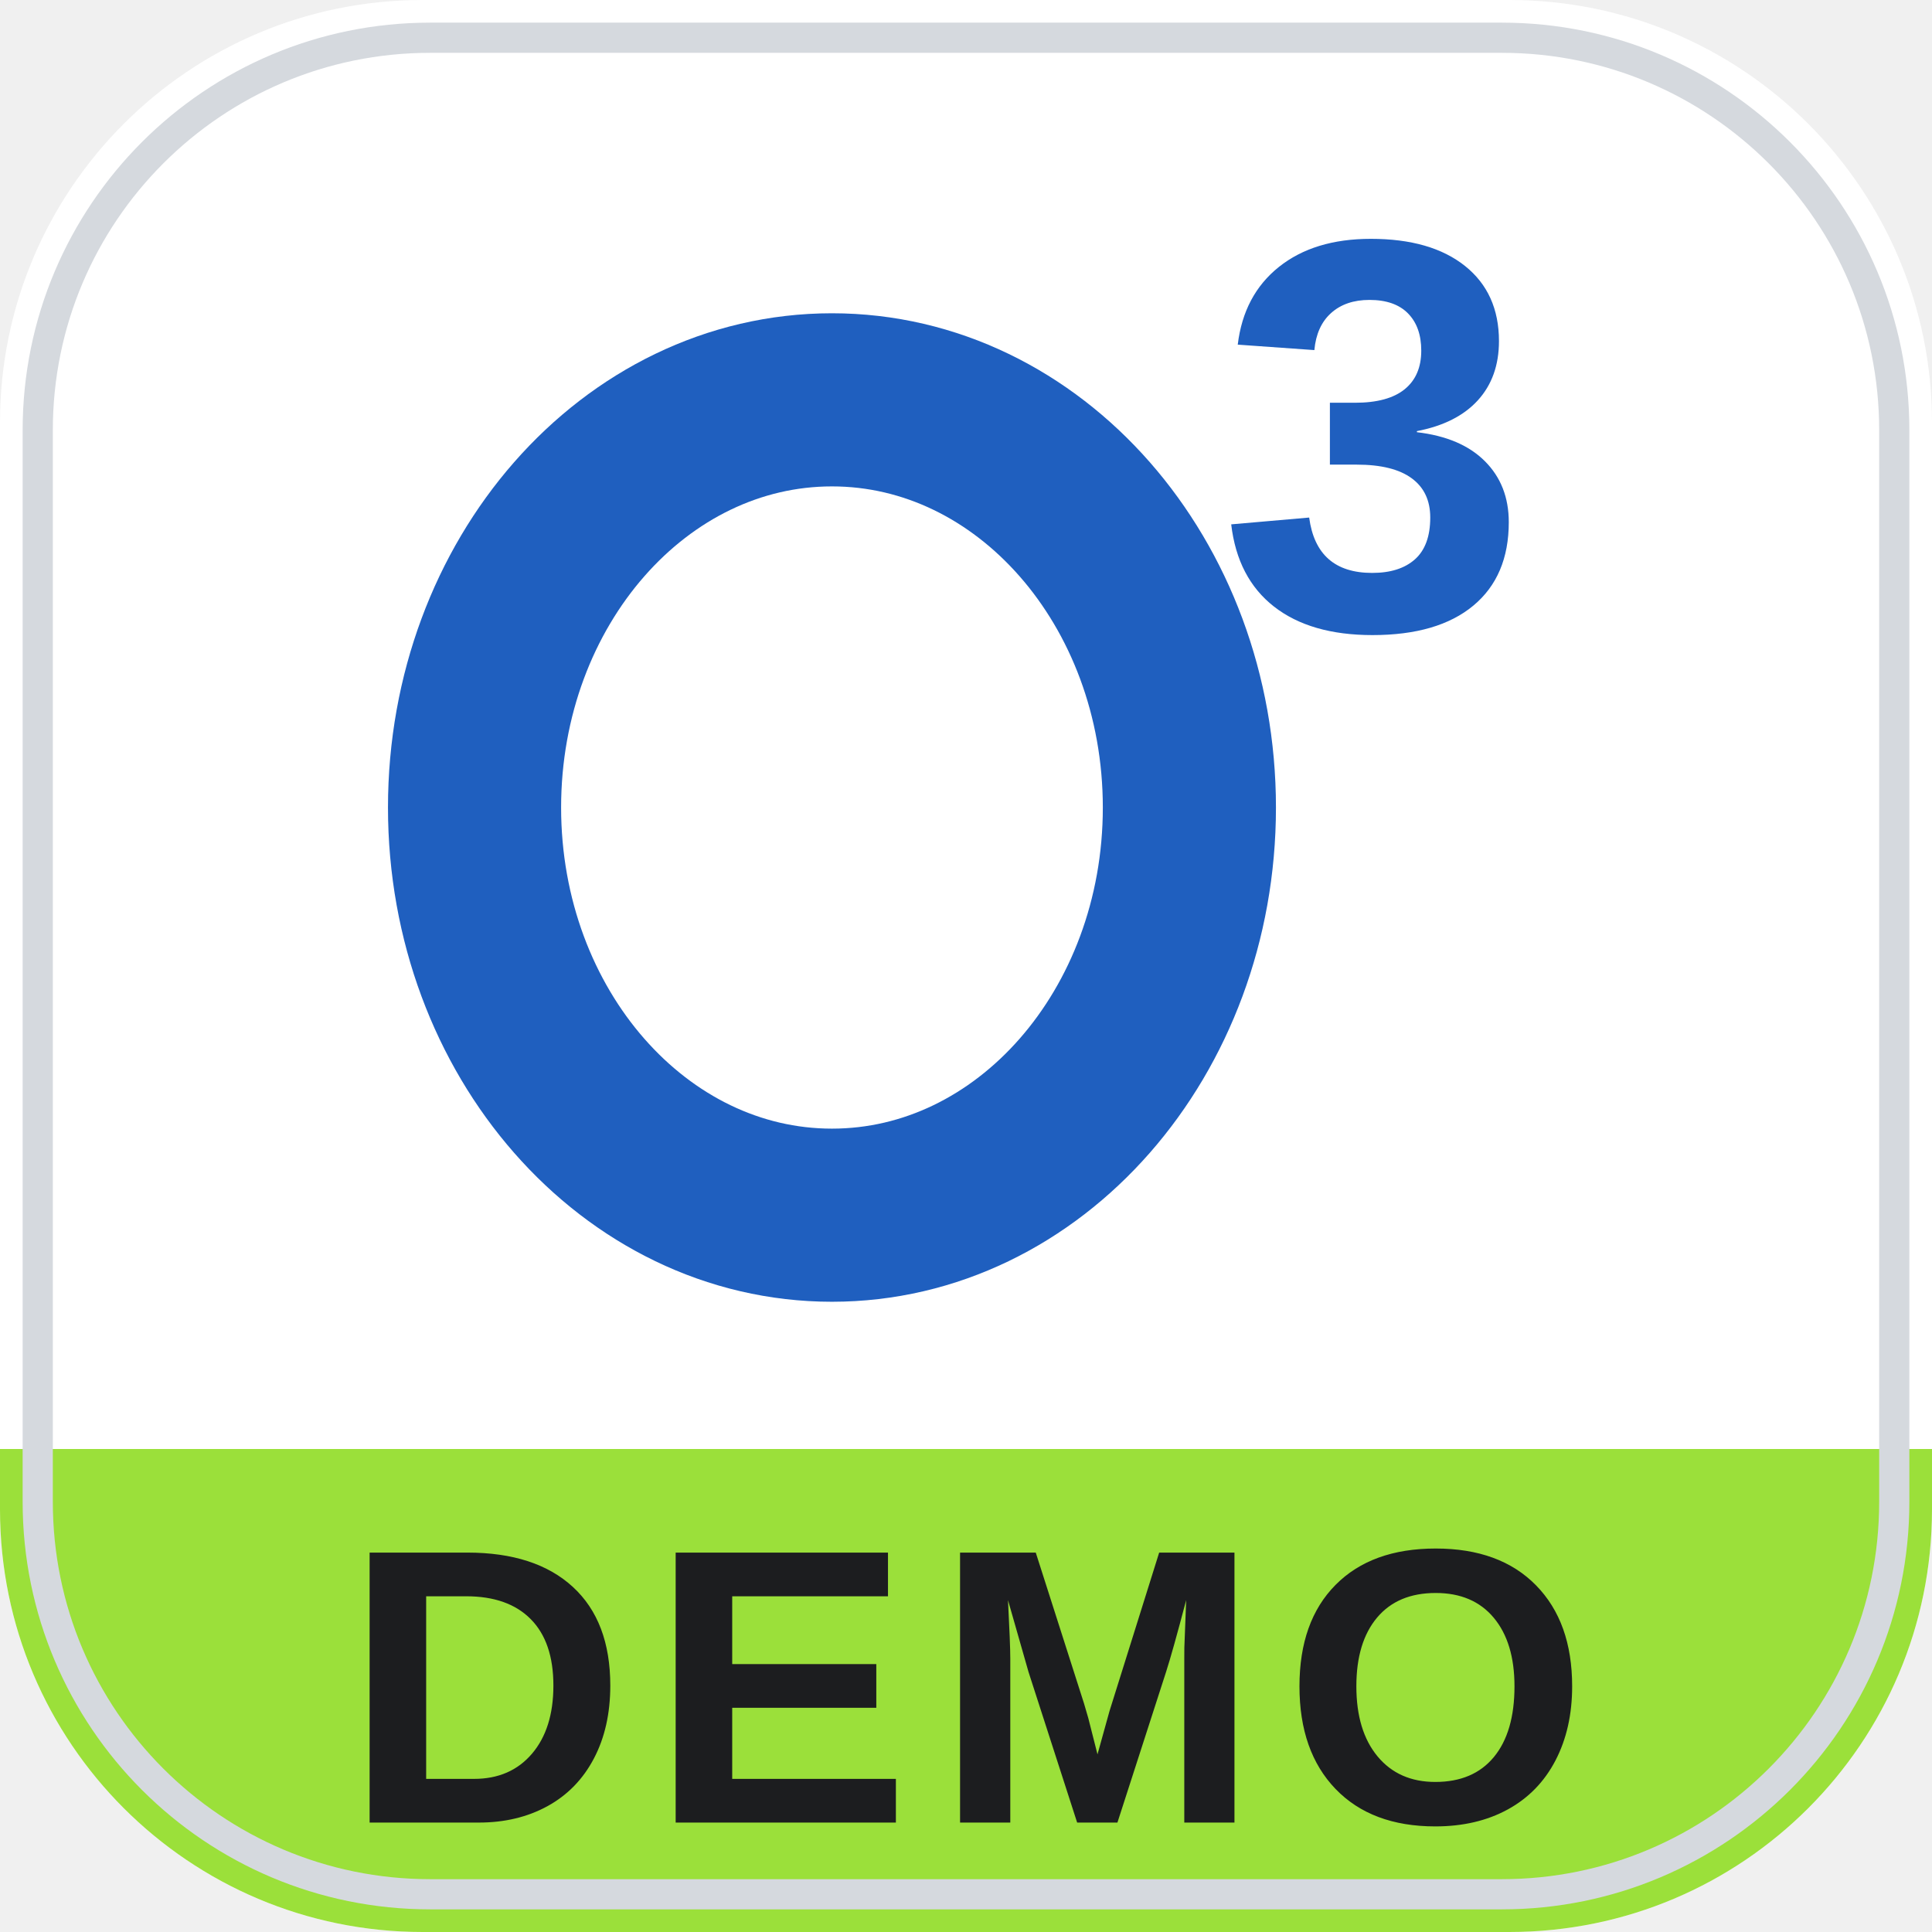
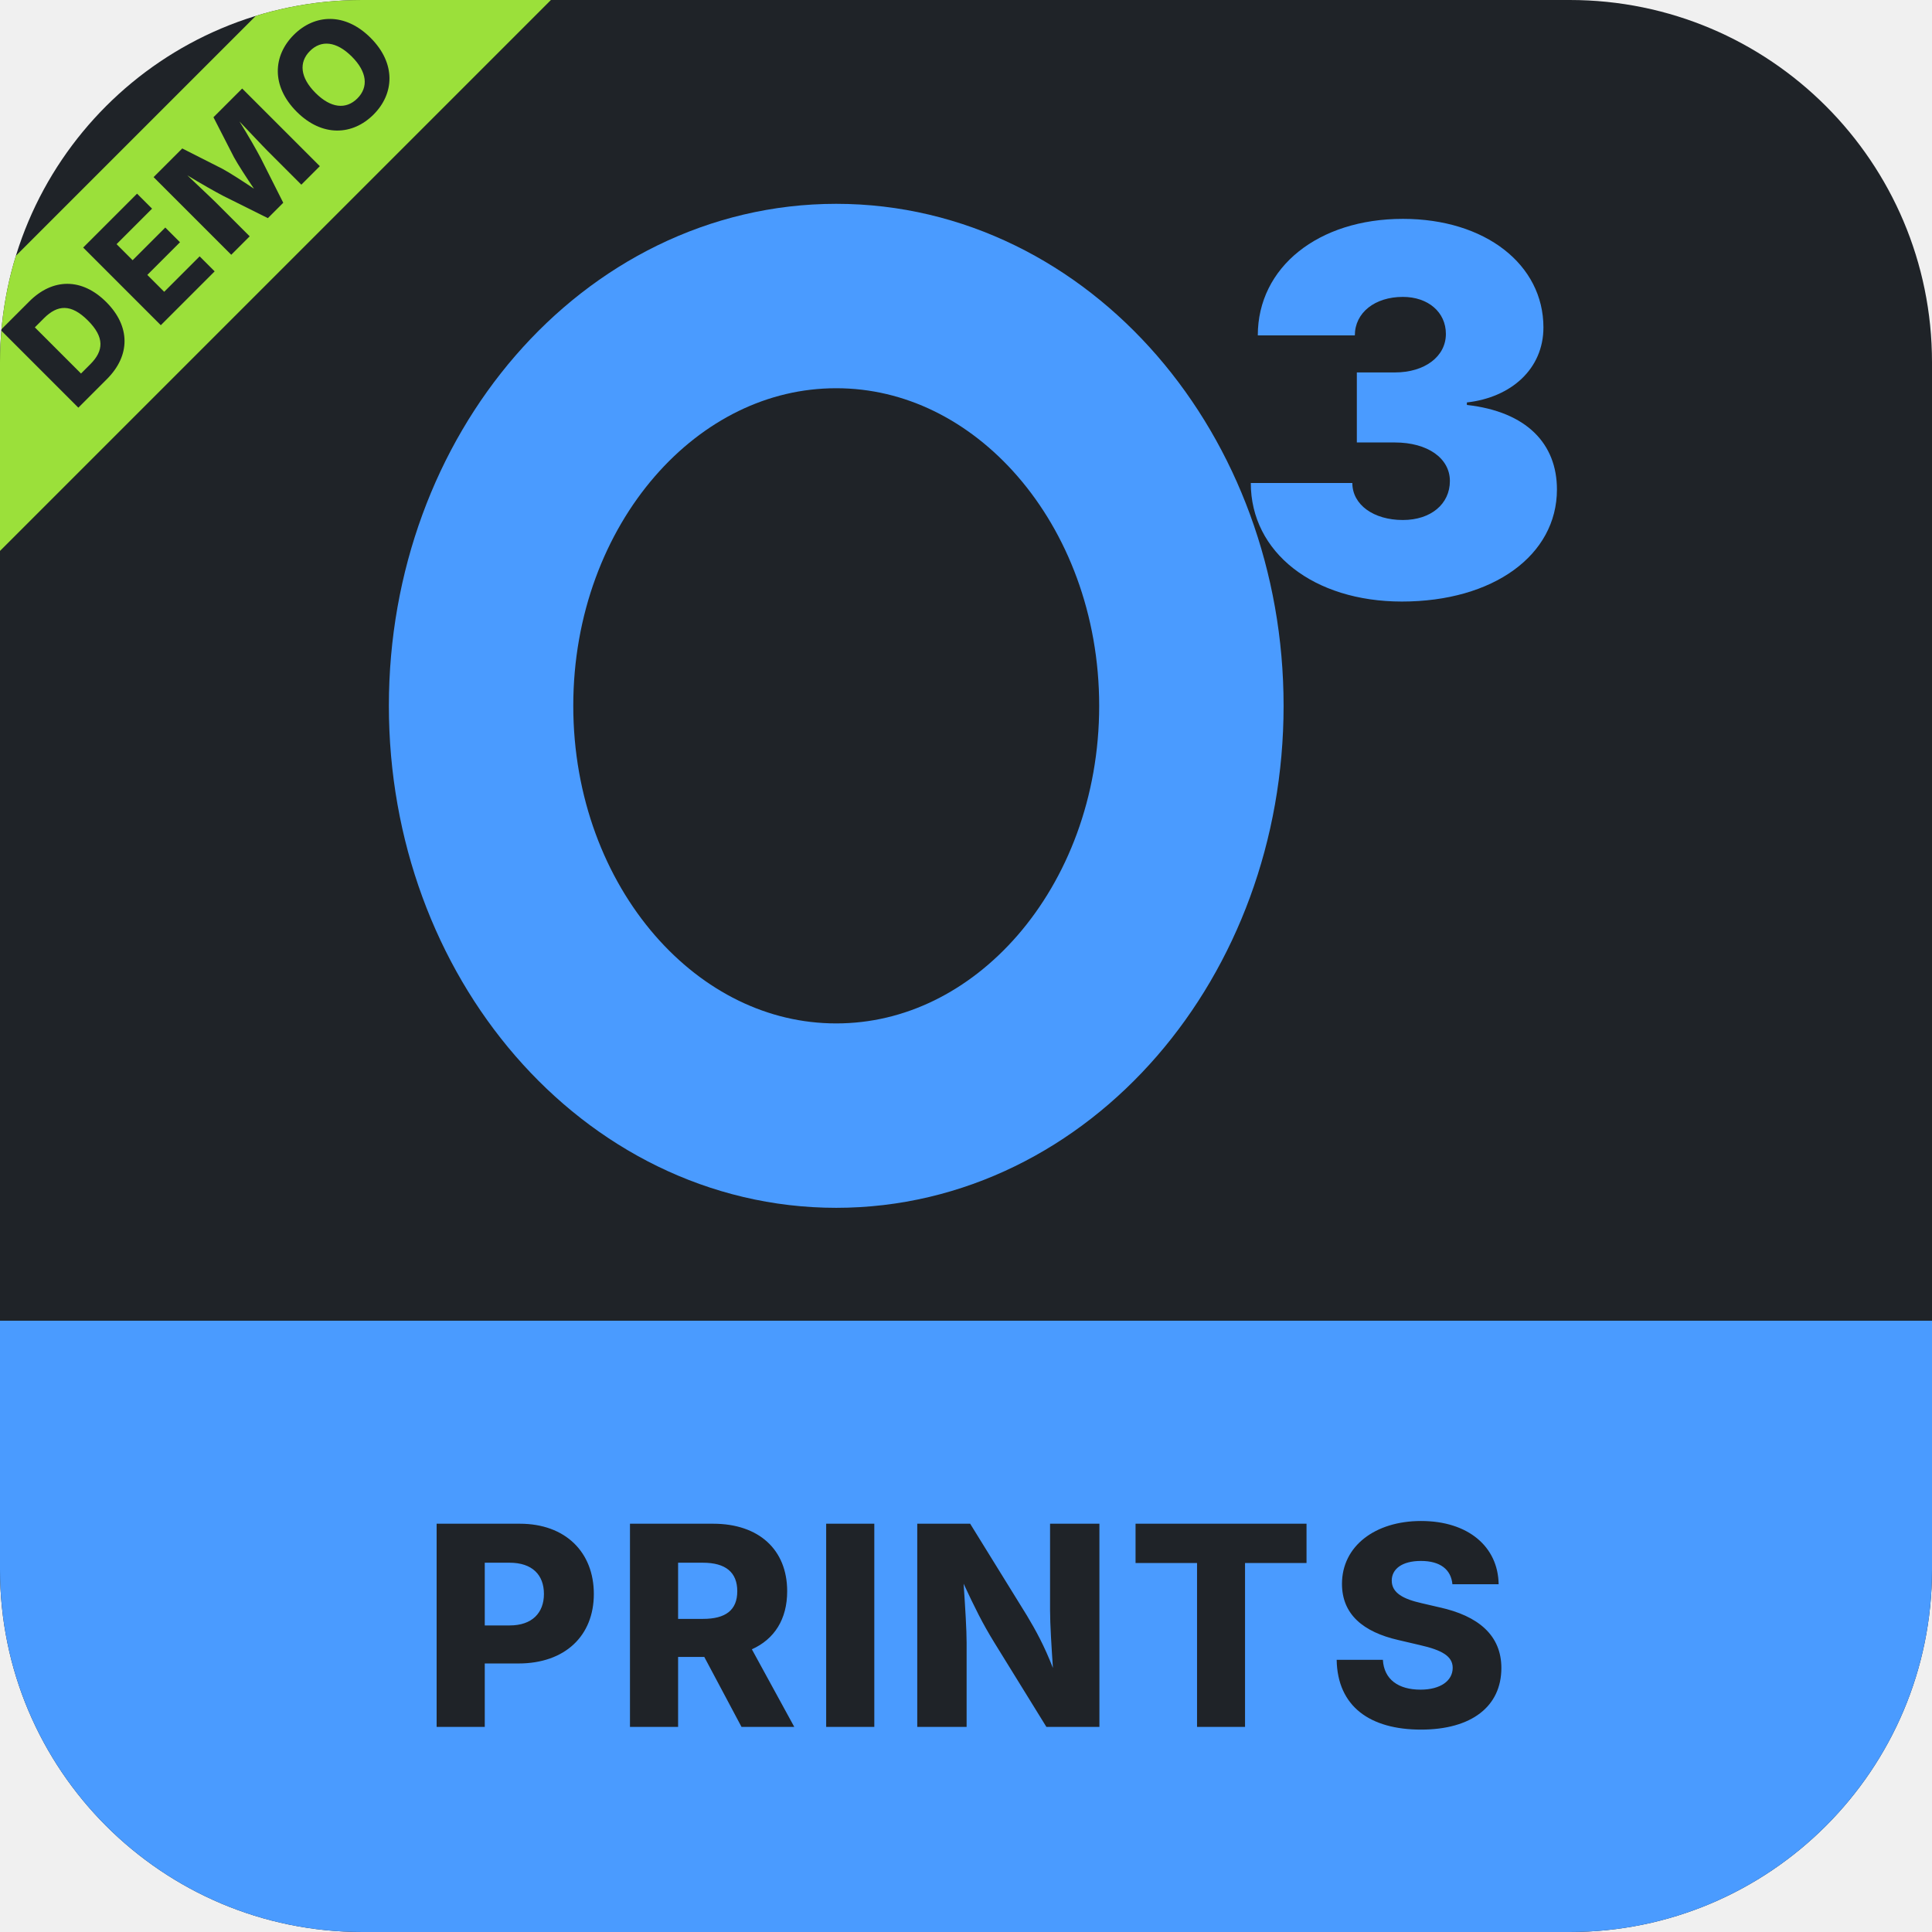
<svg xmlns="http://www.w3.org/2000/svg" viewBox="0 0 512 512">
  <defs>
    <clipPath id="t">
-       <rect width="512" height="512" rx="112" />
+       <rect width="512" height="512" rx="96" />
    </clipPath>
  </defs>
-   <rect width="512" height="512" rx="112" fill="#ffffff" />
-   <g transform="translate(256 214) scale(.74) translate(-256 -296)">
-     <ellipse cx="208" cy="296" rx="128" ry="146" fill="none" stroke="#1f5fbf" stroke-width="62" />
-     <text x="402" y="232" text-anchor="middle" font-family="Arial, Helvetica, 'DejaVu Sans', sans-serif" font-weight="700" font-size="200" fill="#1f5fbf">3</text>
+   <rect width="512" height="512" rx="96" fill="#1F2328" />
+   <ellipse cx="221.61" cy="187.05" rx="94.12" ry="108.6" fill="none" stroke="#4A9BFF" stroke-width="48.87" />
+   <path fill="#4A9BFF" d="M371.509 159.416C395.702 159.416 412.605 147.153 412.605 129.72C412.605 117.657 404.651 109.106 388.742 107.316V106.653C400.475 105.328 409.025 97.771 409.025 86.768C409.025 70.131 393.647 58.001 371.774 58.001C349.37 58.001 333.329 70.794 333.329 88.889H359.047C359.047 82.857 364.35 78.682 371.774 78.682C378.468 78.682 383.175 82.725 383.175 88.492C383.175 94.457 377.607 98.699 369.653 98.699H359.577V117.259H369.653C378.336 117.259 384.235 121.435 384.235 127.467C384.235 133.565 379.198 137.807 371.774 137.807C364.018 137.807 358.384 133.764 358.384 127.997H331.473C331.473 146.424 348.177 159.416 371.509 159.416Z" />
+   <path d="M0 350H512V416a96 96 0 0 1-96 96H96a96 96 0 0 1-96-96Z" fill="#4A9BFF" />
+   <path fill="#1F2328" d="M115.712 457.64H128.467V440.838H137.392C149.749 440.838 157.373 433.503 157.373 422.411C157.373 411.39 149.894 403.802 137.753 403.802H115.712ZM128.467 430.757V414.136H135.043C141.041 414.136 144.148 417.352 144.148 422.411C144.148 427.397 141.041 430.757 135.079 430.757ZM166.949 457.64H179.704V439.104H186.642L196.506 457.64H210.489L199.252 437.08C205.214 434.407 208.61 429.131 208.61 421.688C208.61 410.703 201.131 403.802 188.99 403.802H166.949ZM179.704 429.023V414.136H186.28C192.278 414.136 195.386 416.665 195.386 421.688C195.386 426.71 192.278 429.023 186.316 429.023ZM231.7 403.802H218.945V457.64H231.7ZM243.083 457.64H256.163V435.346C256.163 431.95 255.802 426.096 255.368 419.701C258.367 426.132 260.354 430.179 263.534 435.346L277.301 457.64H291.356V403.802H278.276V426.71C278.276 430.468 278.674 436.647 279.035 442.031C276.759 436.177 274.519 432.094 272.134 428.119L257.103 403.802H243.083ZM300.933 414.208H317.229V457.64H329.947V414.208H346.243V403.802H300.933ZM376.596 458.363C389.929 458.363 397.878 452.256 397.878 442.031C397.878 433.431 391.844 428.228 381.438 425.952L376.776 424.868C371.971 423.784 368.827 422.194 368.827 418.869C368.827 415.87 371.465 413.666 376.56 413.666C381.69 413.666 384.545 415.943 384.906 419.845H397.155C397.011 409.872 389.062 403.079 376.596 403.079C364.383 403.079 355.639 409.764 355.639 419.737C355.639 427.83 361.275 432.492 370.562 434.623L376.271 435.96C382.16 437.297 384.979 438.923 384.979 441.994C384.979 445.427 381.727 447.776 376.451 447.776C370.634 447.776 366.768 445.102 366.479 439.863H354.229C354.446 452.292 363.118 458.363 376.596 458.363Z" />
+   <g clip-path="url(#t)">
+     <path d="M0 72L72 0H146L0 146Z" fill="#9BE03A" />
+     <g transform="translate(54.5 54.5) rotate(-45)">
+       <path fill="#1F2328" d="M-51.008 14.0C-42.16 14.0 -36.691 8.531 -36.691 -0.551C-36.691 -9.633 -42.16 -15.102 -51.008 -15.102H-61.711V14.0ZM-54.816 8.102V-9.203H-51.398C-46.301 -9.203 -43.586 -6.859 -43.586 -0.551C-43.586 5.758 -46.301 8.102 -51.301 8.102ZM-30.805 14.0H-10.629V8.375H-23.91V2.047H-11.664V-3.461H-23.91V-9.477H-10.609V-15.102H-30.805ZM-4.41 14.0H2.504V1.461C2.504 -0.707 2.328 -5.277 2.25 -9.105C3.246 -5.004 4.438 -0.688 5.121 1.461L9.32 14.0H15.082L19.223 1.461C19.926 -0.766 21.156 -5.277 22.113 -9.438C22.035 -5.512 21.859 -0.746 21.859 1.461V14.0H28.793V-15.102H18.031L14.379 -3.773C13.793 -1.781 12.895 2.398 12.23 5.875C11.547 2.398 10.648 -1.781 10.043 -3.773L6.332 -15.102H-4.41ZM48.527 14.391C56.32 14.391 62.355 9.059 62.355 -0.531C62.355 -10.141 56.32 -15.492 48.527 -15.492C40.695 -15.492 34.66 -10.141 34.66 -0.531C34.66 9.02 40.695 14.391 48.527 14.391ZM48.527 8.336C44.289 8.336 41.711 5.211 41.711 -0.531C41.711 -6.293 44.289 -9.438 48.527 -9.438C52.746 -9.438 55.324 -6.312 55.324 -0.531C55.324 5.211 52.746 8.336 48.527 8.336Z" />
+     </g>
  </g>
-   <rect y="384" width="512" height="128" fill="#9be03a" clip-path="url(#t)" />
-   <text x="256" y="483" text-anchor="middle" font-family="Arial, Helvetica, 'DejaVu Sans', sans-serif" font-weight="800" font-size="104" letter-spacing="6" fill="#1c1d1f">DEMO</text>
-   <rect x="10" y="10" width="492" height="492" rx="104" fill="none" stroke="#d5d9de" stroke-width="8" />
</svg>
